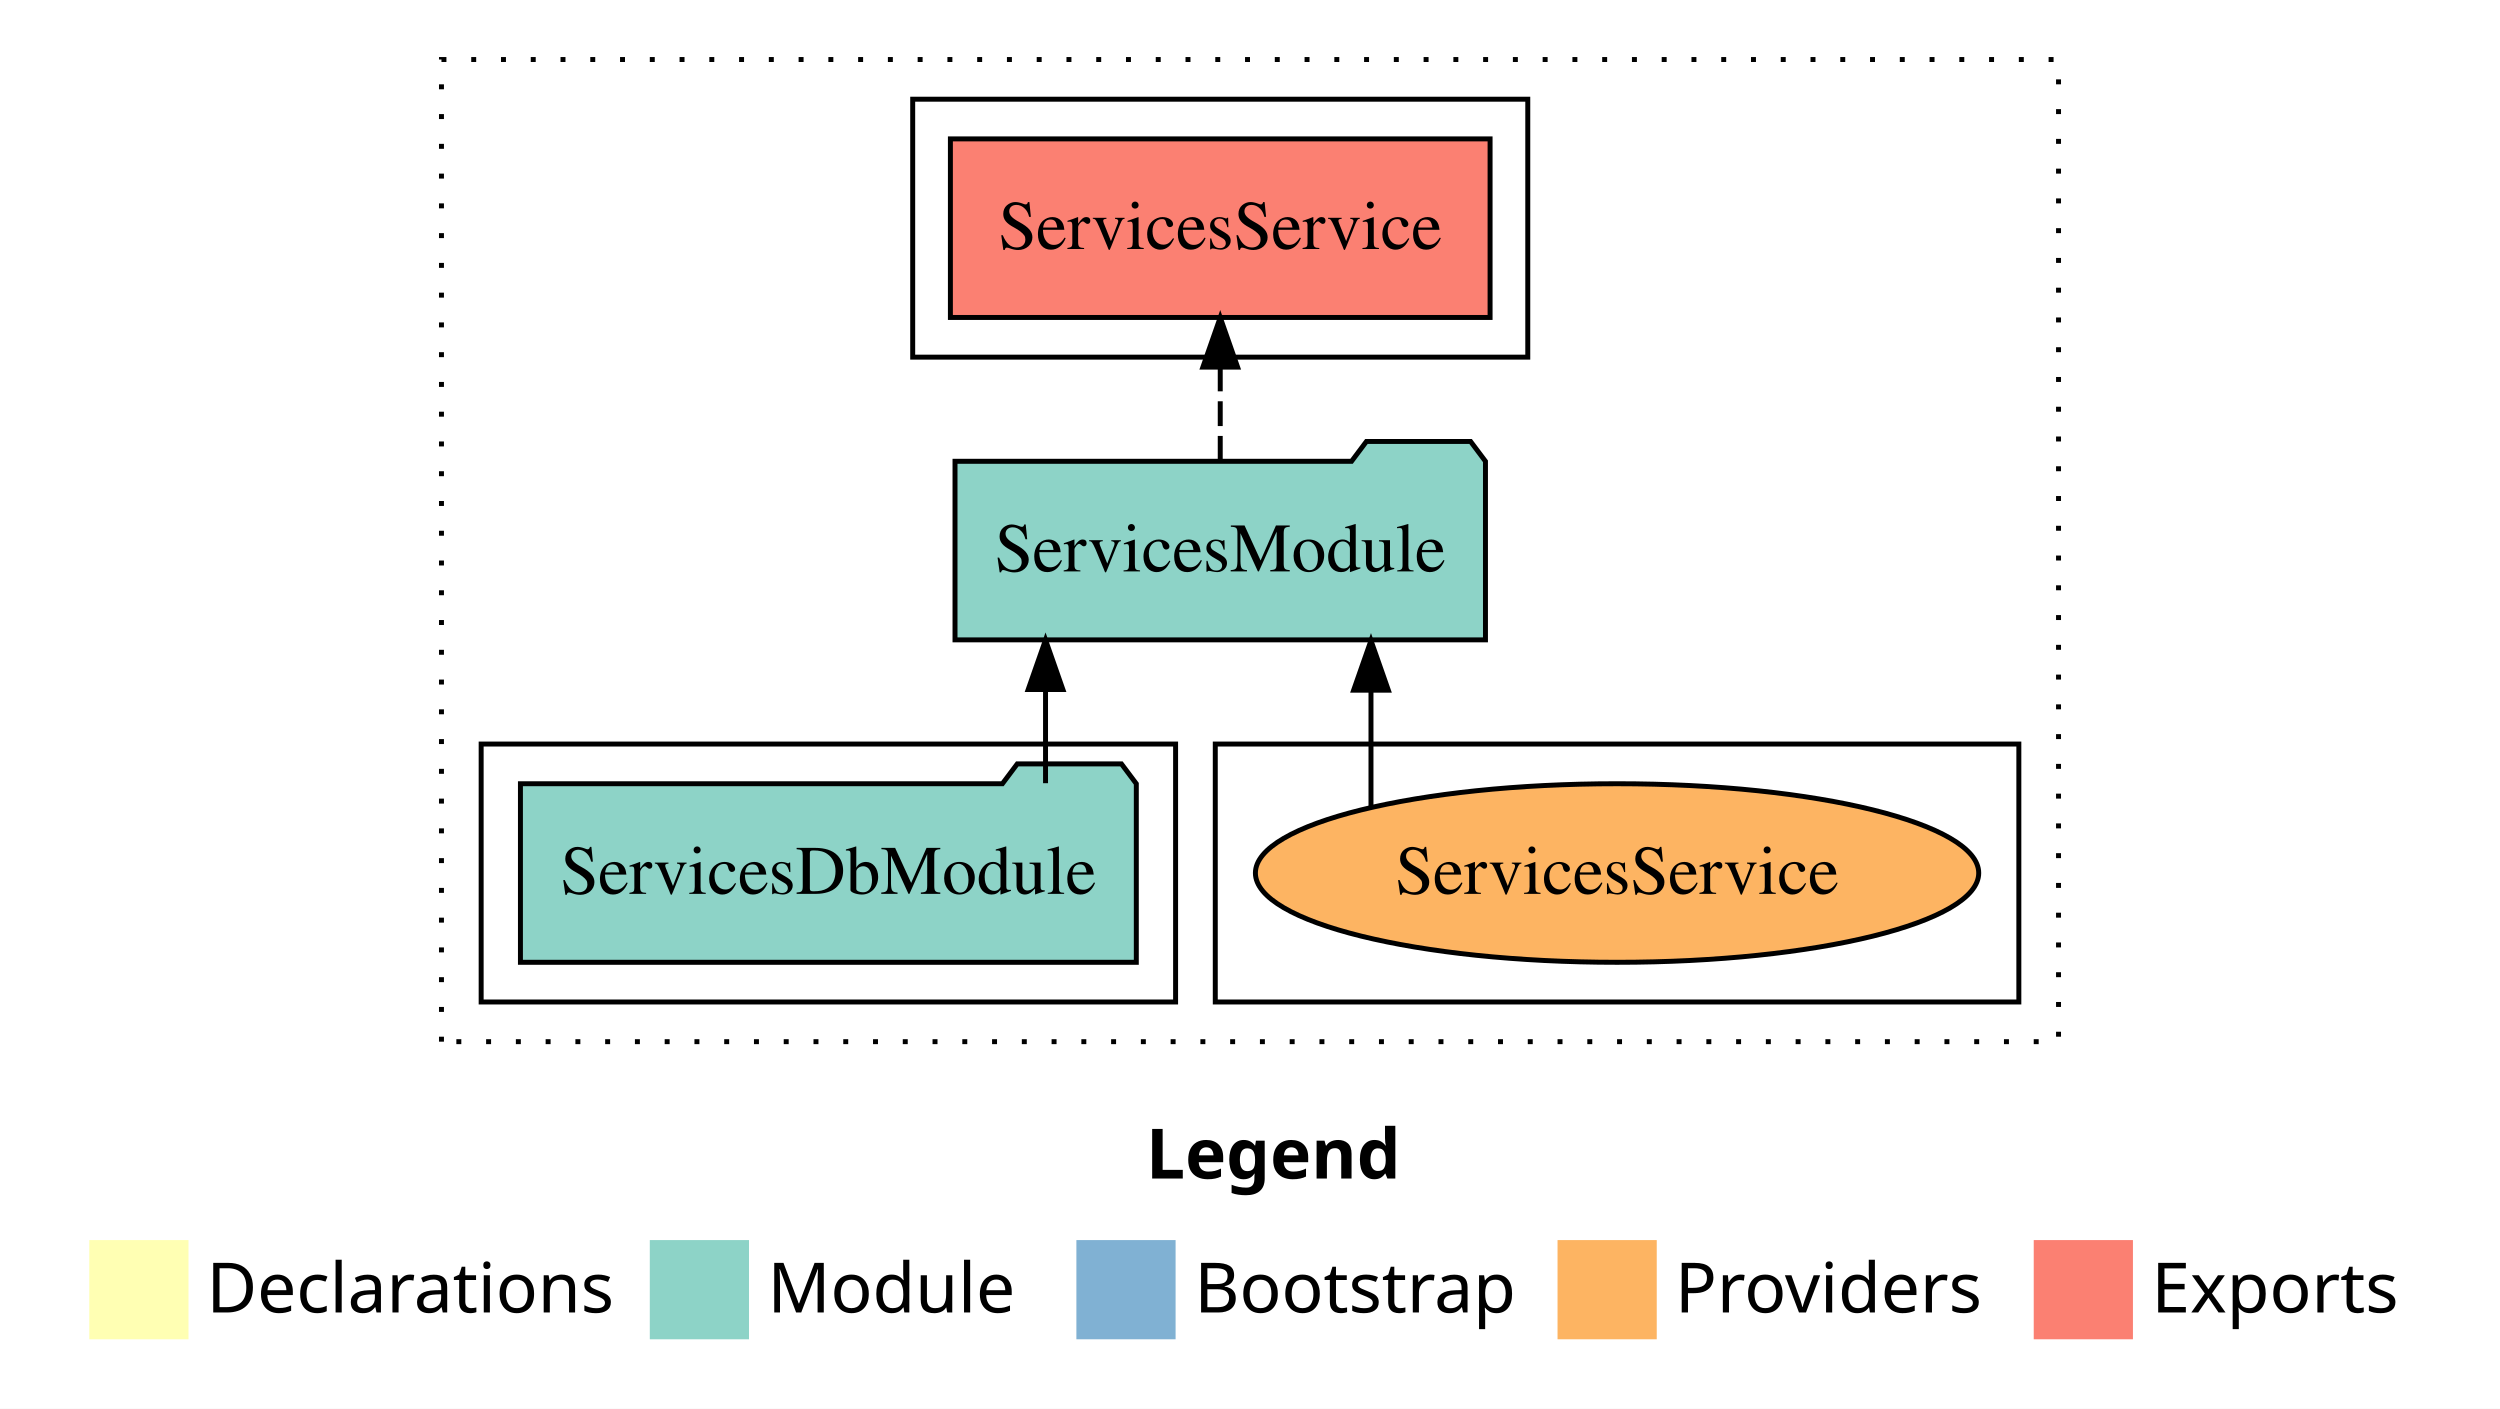
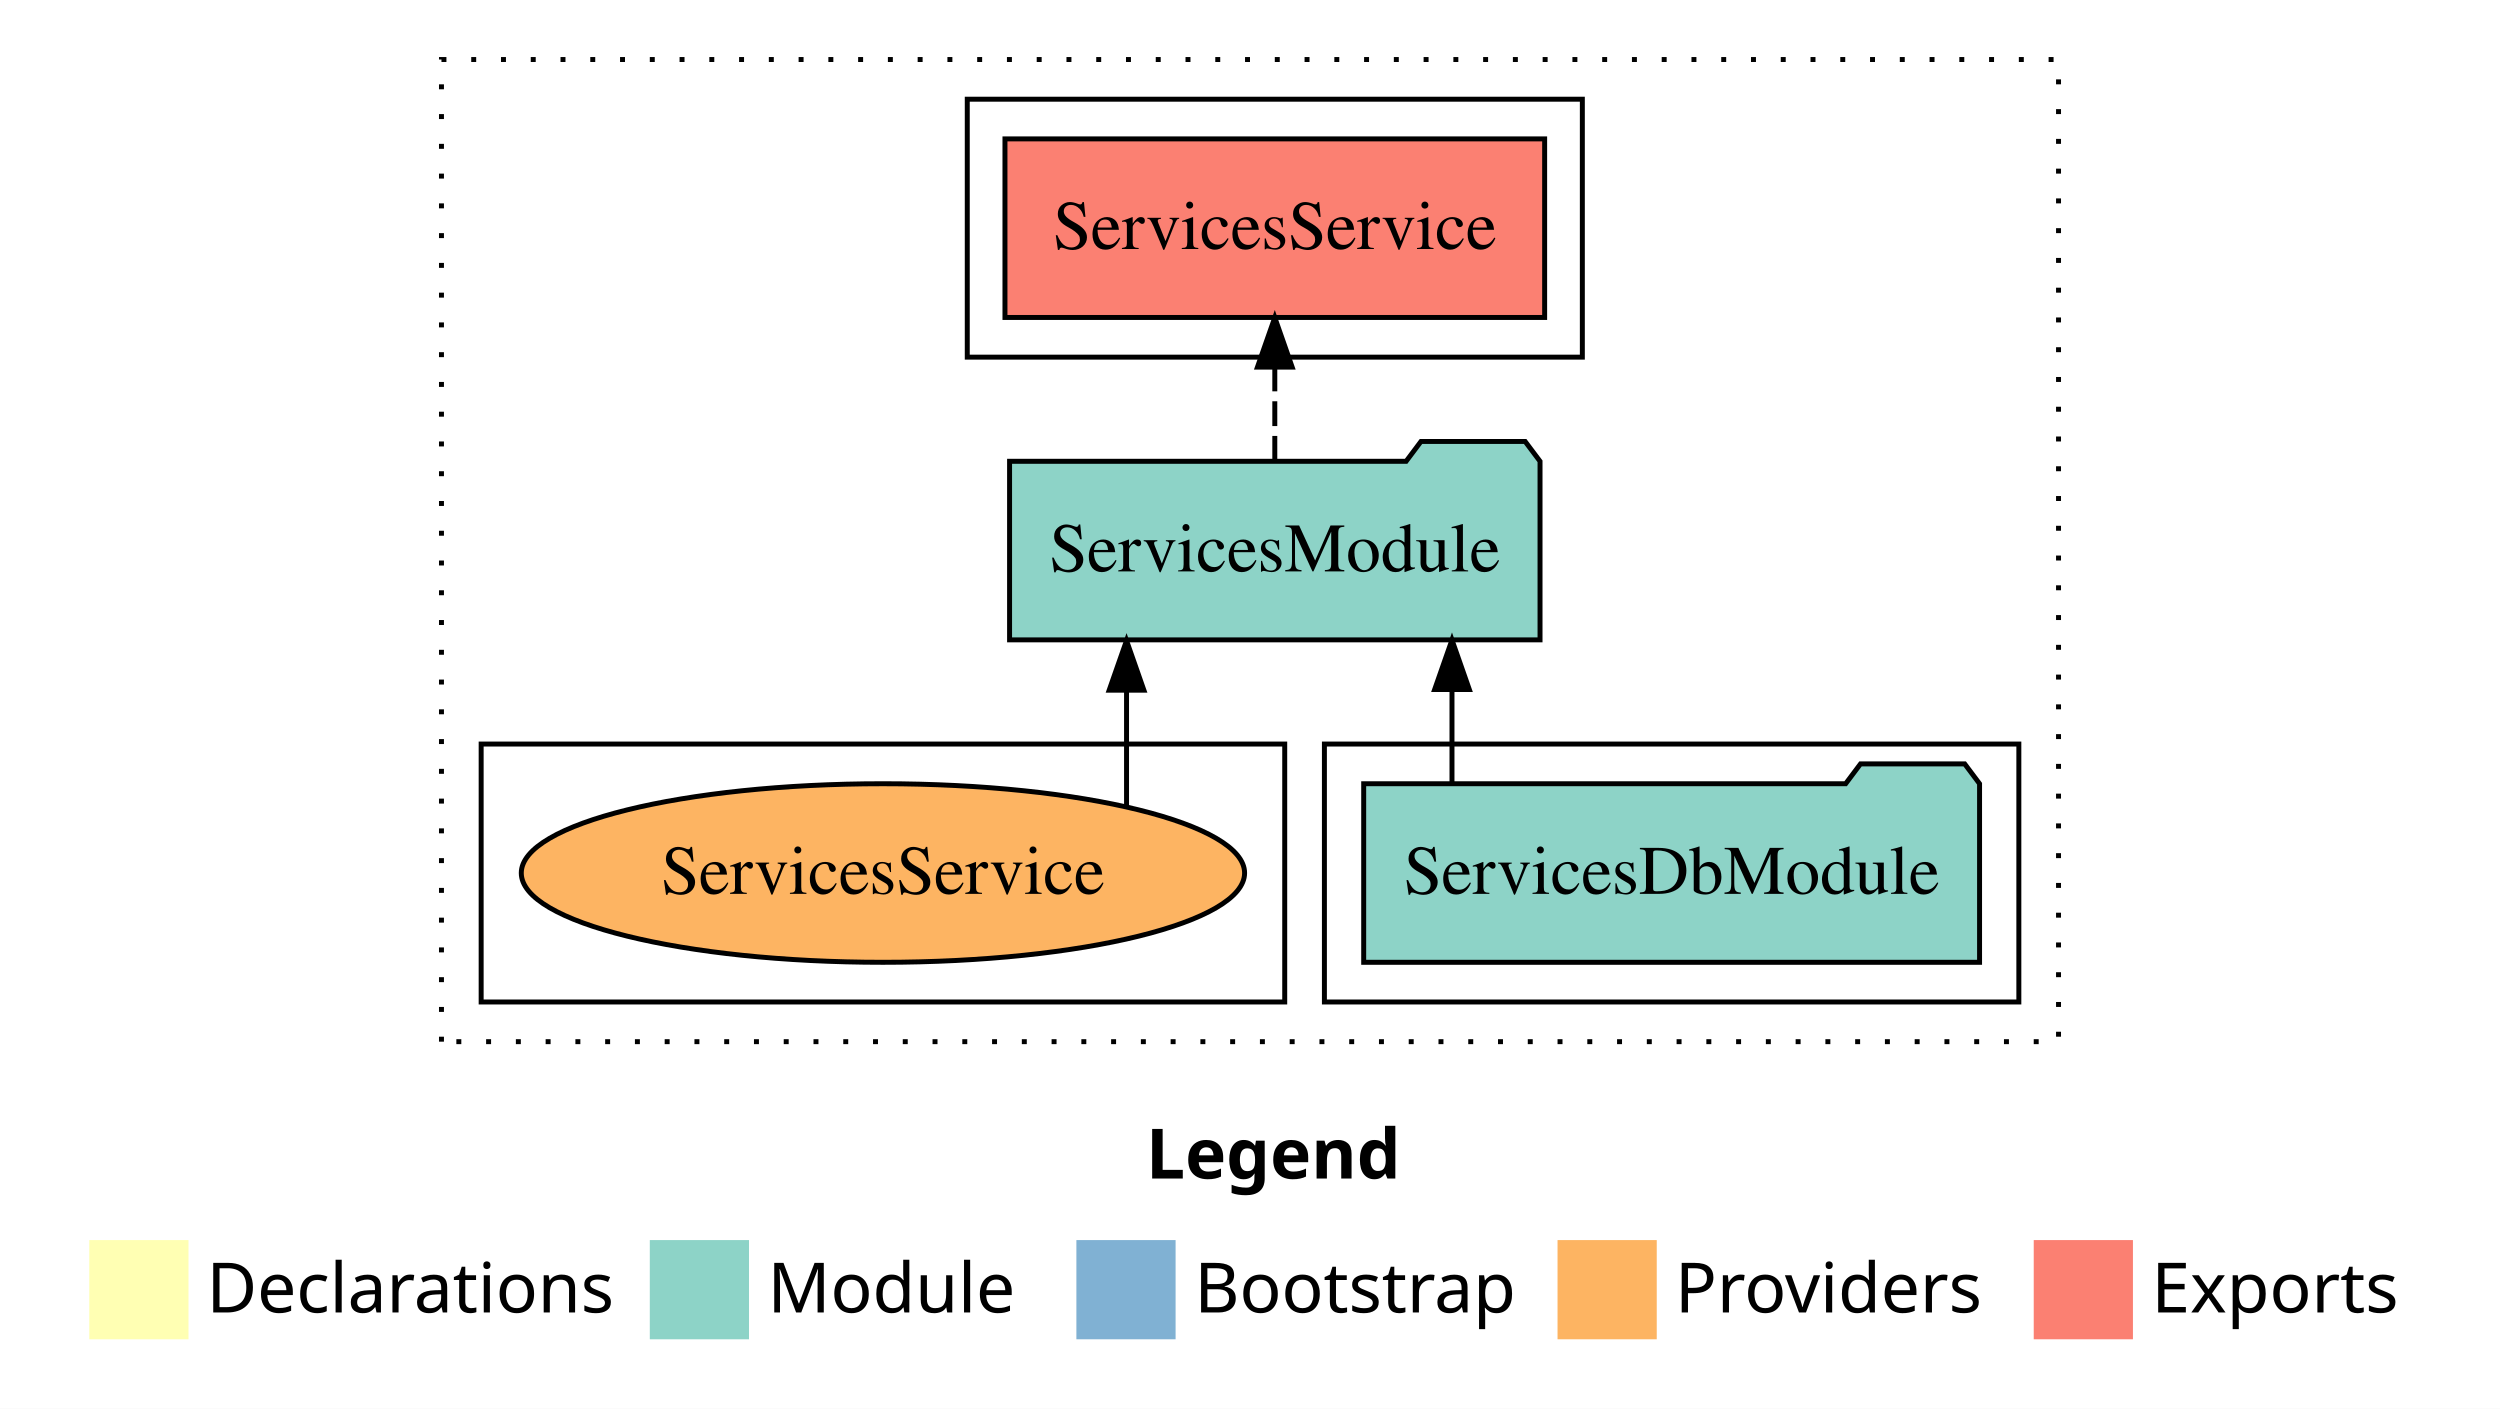
<svg xmlns="http://www.w3.org/2000/svg" width="504pt" height="284pt" viewBox="0.00 0.00 504.00 284.00">
  <g id="graph0" class="graph" transform="scale(1 1) rotate(0) translate(4 280)">
    <polygon fill="white" stroke="transparent" points="-4,4 -4,-280 500,-280 500,4 -4,4" />
    <text text-anchor="start" x="227.01" y="-42.4" font-family="Times-12" font-weight="bold" font-size="14.00">Legend</text>
    <polygon fill="#ffffb3" stroke="transparent" points="14,-10 14,-30 34,-30 34,-10 14,-10" />
    <text text-anchor="start" x="37.63" y="-15.4" font-family="Times-12" font-size="14.00">  Declarations</text>
    <polygon fill="#8dd3c7" stroke="transparent" points="127,-10 127,-30 147,-30 147,-10 127,-10" />
    <text text-anchor="start" x="150.73" y="-15.4" font-family="Times-12" font-size="14.00">  Module</text>
    <polygon fill="#80b1d3" stroke="transparent" points="213,-10 213,-30 233,-30 233,-10 213,-10" />
    <text text-anchor="start" x="236.78" y="-15.4" font-family="Times-12" font-size="14.00">  Bootstrap</text>
    <polygon fill="#fdb462" stroke="transparent" points="310,-10 310,-30 330,-30 330,-10 310,-10" />
    <text text-anchor="start" x="333.67" y="-15.4" font-family="Times-12" font-size="14.00">  Providers</text>
    <polygon fill="#fb8072" stroke="transparent" points="406,-10 406,-30 426,-30 426,-10 406,-10" />
    <text text-anchor="start" x="429.73" y="-15.4" font-family="Times-12" font-size="14.00">  Exports</text>
    <g id="clust1" class="cluster">
      <polygon fill="none" stroke="black" stroke-dasharray="1,5" points="85,-70 85,-268 411,-268 411,-70 85,-70" />
    </g>
    <g id="clust4" class="cluster">
-       <polygon fill="none" stroke="black" points="180,-208 180,-260 304,-260 304,-208 180,-208" />
+       <polygon fill="none" stroke="black" points="191,-208 191,-260 315,-260 315,-208 191,-208" />
+     </g>
+     <g id="clust3" class="cluster">
+       <polygon fill="none" stroke="black" points="263,-78 263,-130 403,-130 403,-78 263,-78" />
    </g>
    <g id="clust6" class="cluster">
-       <polygon fill="none" stroke="black" points="241,-78 241,-130 403,-130 403,-78 241,-78" />
-     </g>
-     <g id="clust3" class="cluster">
-       <polygon fill="none" stroke="black" points="93,-78 93,-130 233,-130 233,-78 93,-78" />
+       <polygon fill="none" stroke="black" points="93,-78 93,-130 255,-130 255,-78 93,-78" />
    </g>
    <g id="node1" class="node">
-       <polygon fill="#8dd3c7" stroke="black" points="225.08,-122 222.08,-126 201.08,-126 198.08,-122 100.92,-122 100.92,-86 225.08,-86 225.08,-122" />
-       <text text-anchor="middle" x="163" y="-99.8" font-family="Times,serif" font-size="14.00">ServicesDbModule</text>
+       <polygon fill="#8dd3c7" stroke="black" points="395.08,-122 392.08,-126 371.08,-126 368.08,-122 270.92,-122 270.92,-86 395.08,-86 395.08,-122" />
+       <text text-anchor="middle" x="333" y="-99.8" font-family="Times,serif" font-size="14.00">ServicesDbModule</text>
    </g>
    <g id="node2" class="node">
-       <polygon fill="#8dd3c7" stroke="black" points="295.47,-187 292.47,-191 271.47,-191 268.47,-187 188.53,-187 188.53,-151 295.47,-151 295.47,-187" />
-       <text text-anchor="middle" x="242" y="-164.8" font-family="Times,serif" font-size="14.00">ServicesModule</text>
+       <polygon fill="#8dd3c7" stroke="black" points="306.47,-187 303.47,-191 282.47,-191 279.47,-187 199.53,-187 199.53,-151 306.47,-151 306.47,-187" />
+       <text text-anchor="middle" x="253" y="-164.8" font-family="Times,serif" font-size="14.00">ServicesModule</text>
    </g>
    <g id="edge1" class="edge">
-       <path fill="none" stroke="black" d="M206.78,-122.11C206.78,-122.11 206.78,-140.99 206.78,-140.99" />
-       <polygon fill="black" stroke="black" points="203.28,-140.99 206.78,-150.99 210.28,-140.99 203.28,-140.99" />
+       <path fill="none" stroke="black" d="M288.72,-122.11C288.72,-122.11 288.72,-140.99 288.72,-140.99" />
+       <polygon fill="black" stroke="black" points="285.22,-140.99 288.72,-150.99 292.22,-140.99 285.22,-140.99" />
    </g>
    <g id="node3" class="node">
-       <polygon fill="#fb8072" stroke="black" points="296.4,-252 187.6,-252 187.6,-216 296.4,-216 296.4,-252" />
-       <text text-anchor="middle" x="242" y="-229.8" font-family="Times,serif" font-size="14.00">ServicesService </text>
+       <polygon fill="#fb8072" stroke="black" points="307.4,-252 198.6,-252 198.6,-216 307.4,-216 307.4,-252" />
+       <text text-anchor="middle" x="253" y="-229.8" font-family="Times,serif" font-size="14.00">ServicesService </text>
    </g>
    <g id="edge2" class="edge">
-       <path fill="none" stroke="black" stroke-dasharray="5,2" d="M242,-187.11C242,-187.11 242,-205.99 242,-205.99" />
-       <polygon fill="black" stroke="black" points="238.5,-205.99 242,-215.99 245.5,-205.99 238.5,-205.99" />
+       <path fill="none" stroke="black" stroke-dasharray="5,2" d="M253,-187.11C253,-187.11 253,-205.99 253,-205.99" />
+       <polygon fill="black" stroke="black" points="249.5,-205.99 253,-215.99 256.5,-205.99 249.5,-205.99" />
    </g>
    <g id="node4" class="node">
-       <ellipse fill="#fdb462" stroke="black" cx="322" cy="-104" rx="72.91" ry="18" />
-       <text text-anchor="middle" x="322" y="-99.8" font-family="Times,serif" font-size="14.00">ServicesService</text>
+       <ellipse fill="#fdb462" stroke="black" cx="174" cy="-104" rx="72.91" ry="18" />
+       <text text-anchor="middle" x="174" y="-99.8" font-family="Times,serif" font-size="14.00">ServicesService</text>
    </g>
    <g id="edge3" class="edge">
-       <path fill="none" stroke="black" d="M272.39,-117.47C272.39,-117.47 272.39,-140.86 272.39,-140.86" />
-       <polygon fill="black" stroke="black" points="268.89,-140.86 272.39,-150.86 275.89,-140.86 268.89,-140.86" />
+       <path fill="none" stroke="black" d="M223.11,-117.47C223.11,-117.47 223.11,-140.86 223.11,-140.86" />
+       <polygon fill="black" stroke="black" points="219.61,-140.86 223.11,-150.86 226.61,-140.86 219.61,-140.86" />
    </g>
  </g>
</svg>
